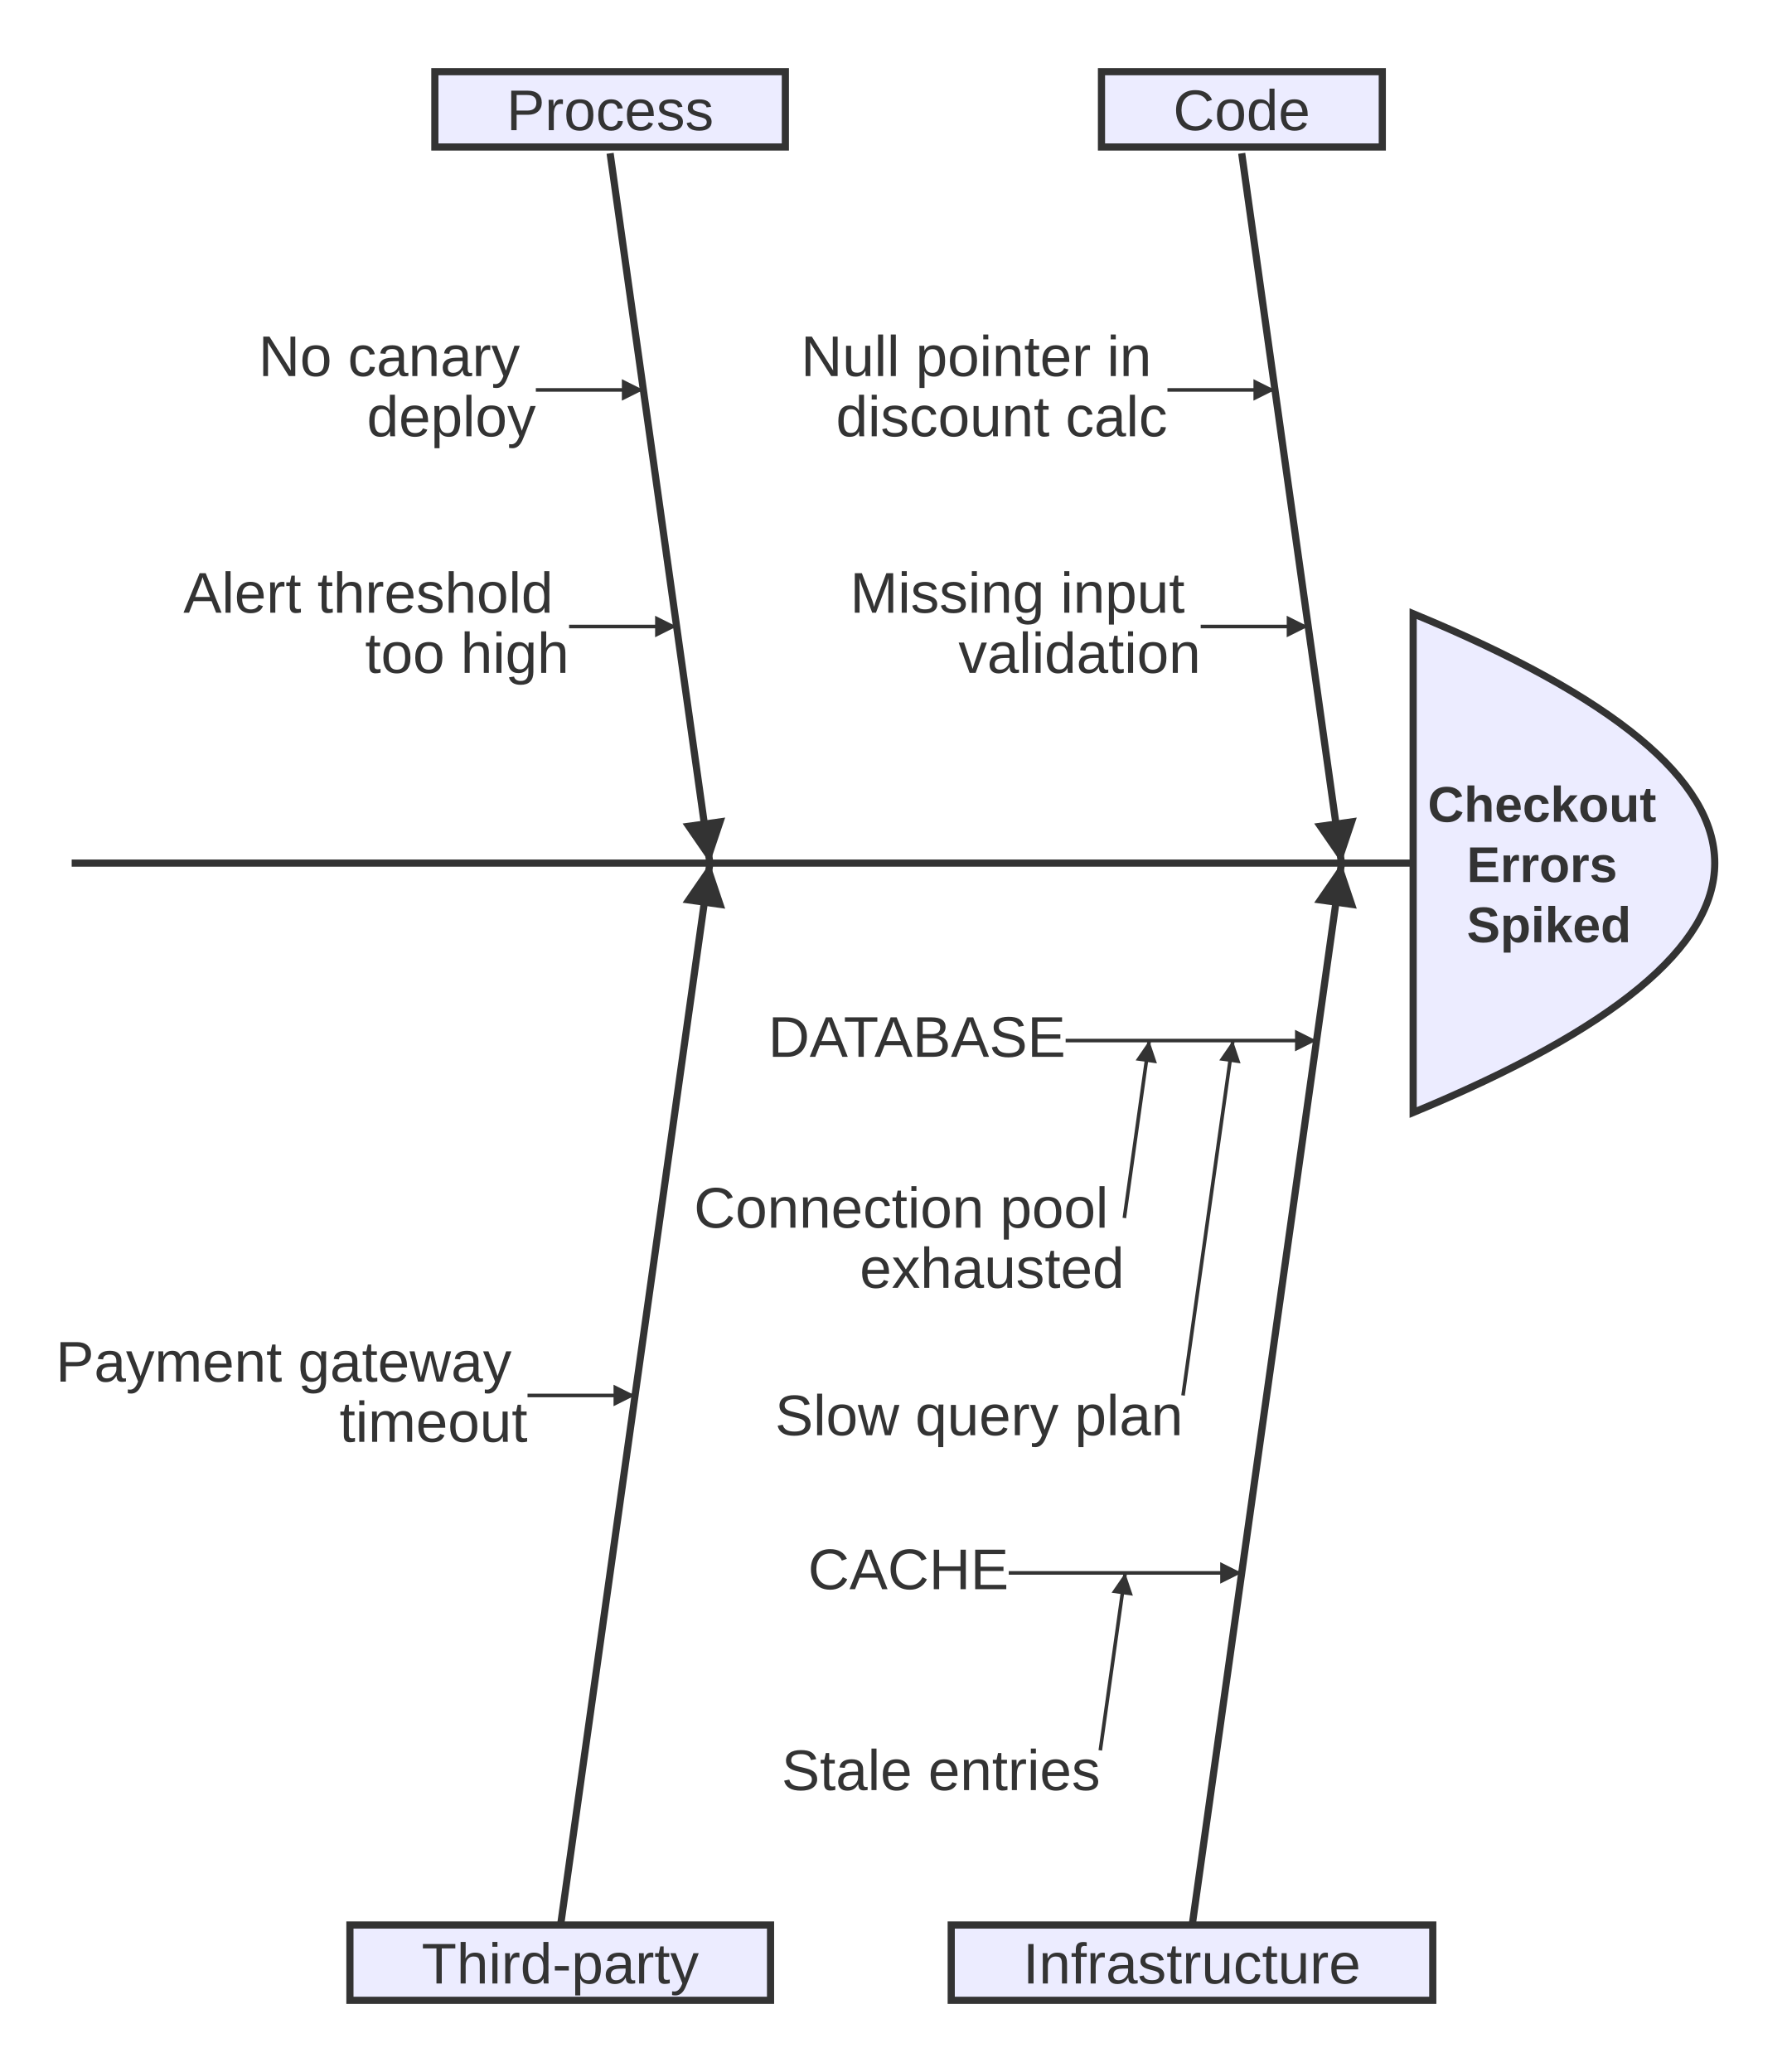
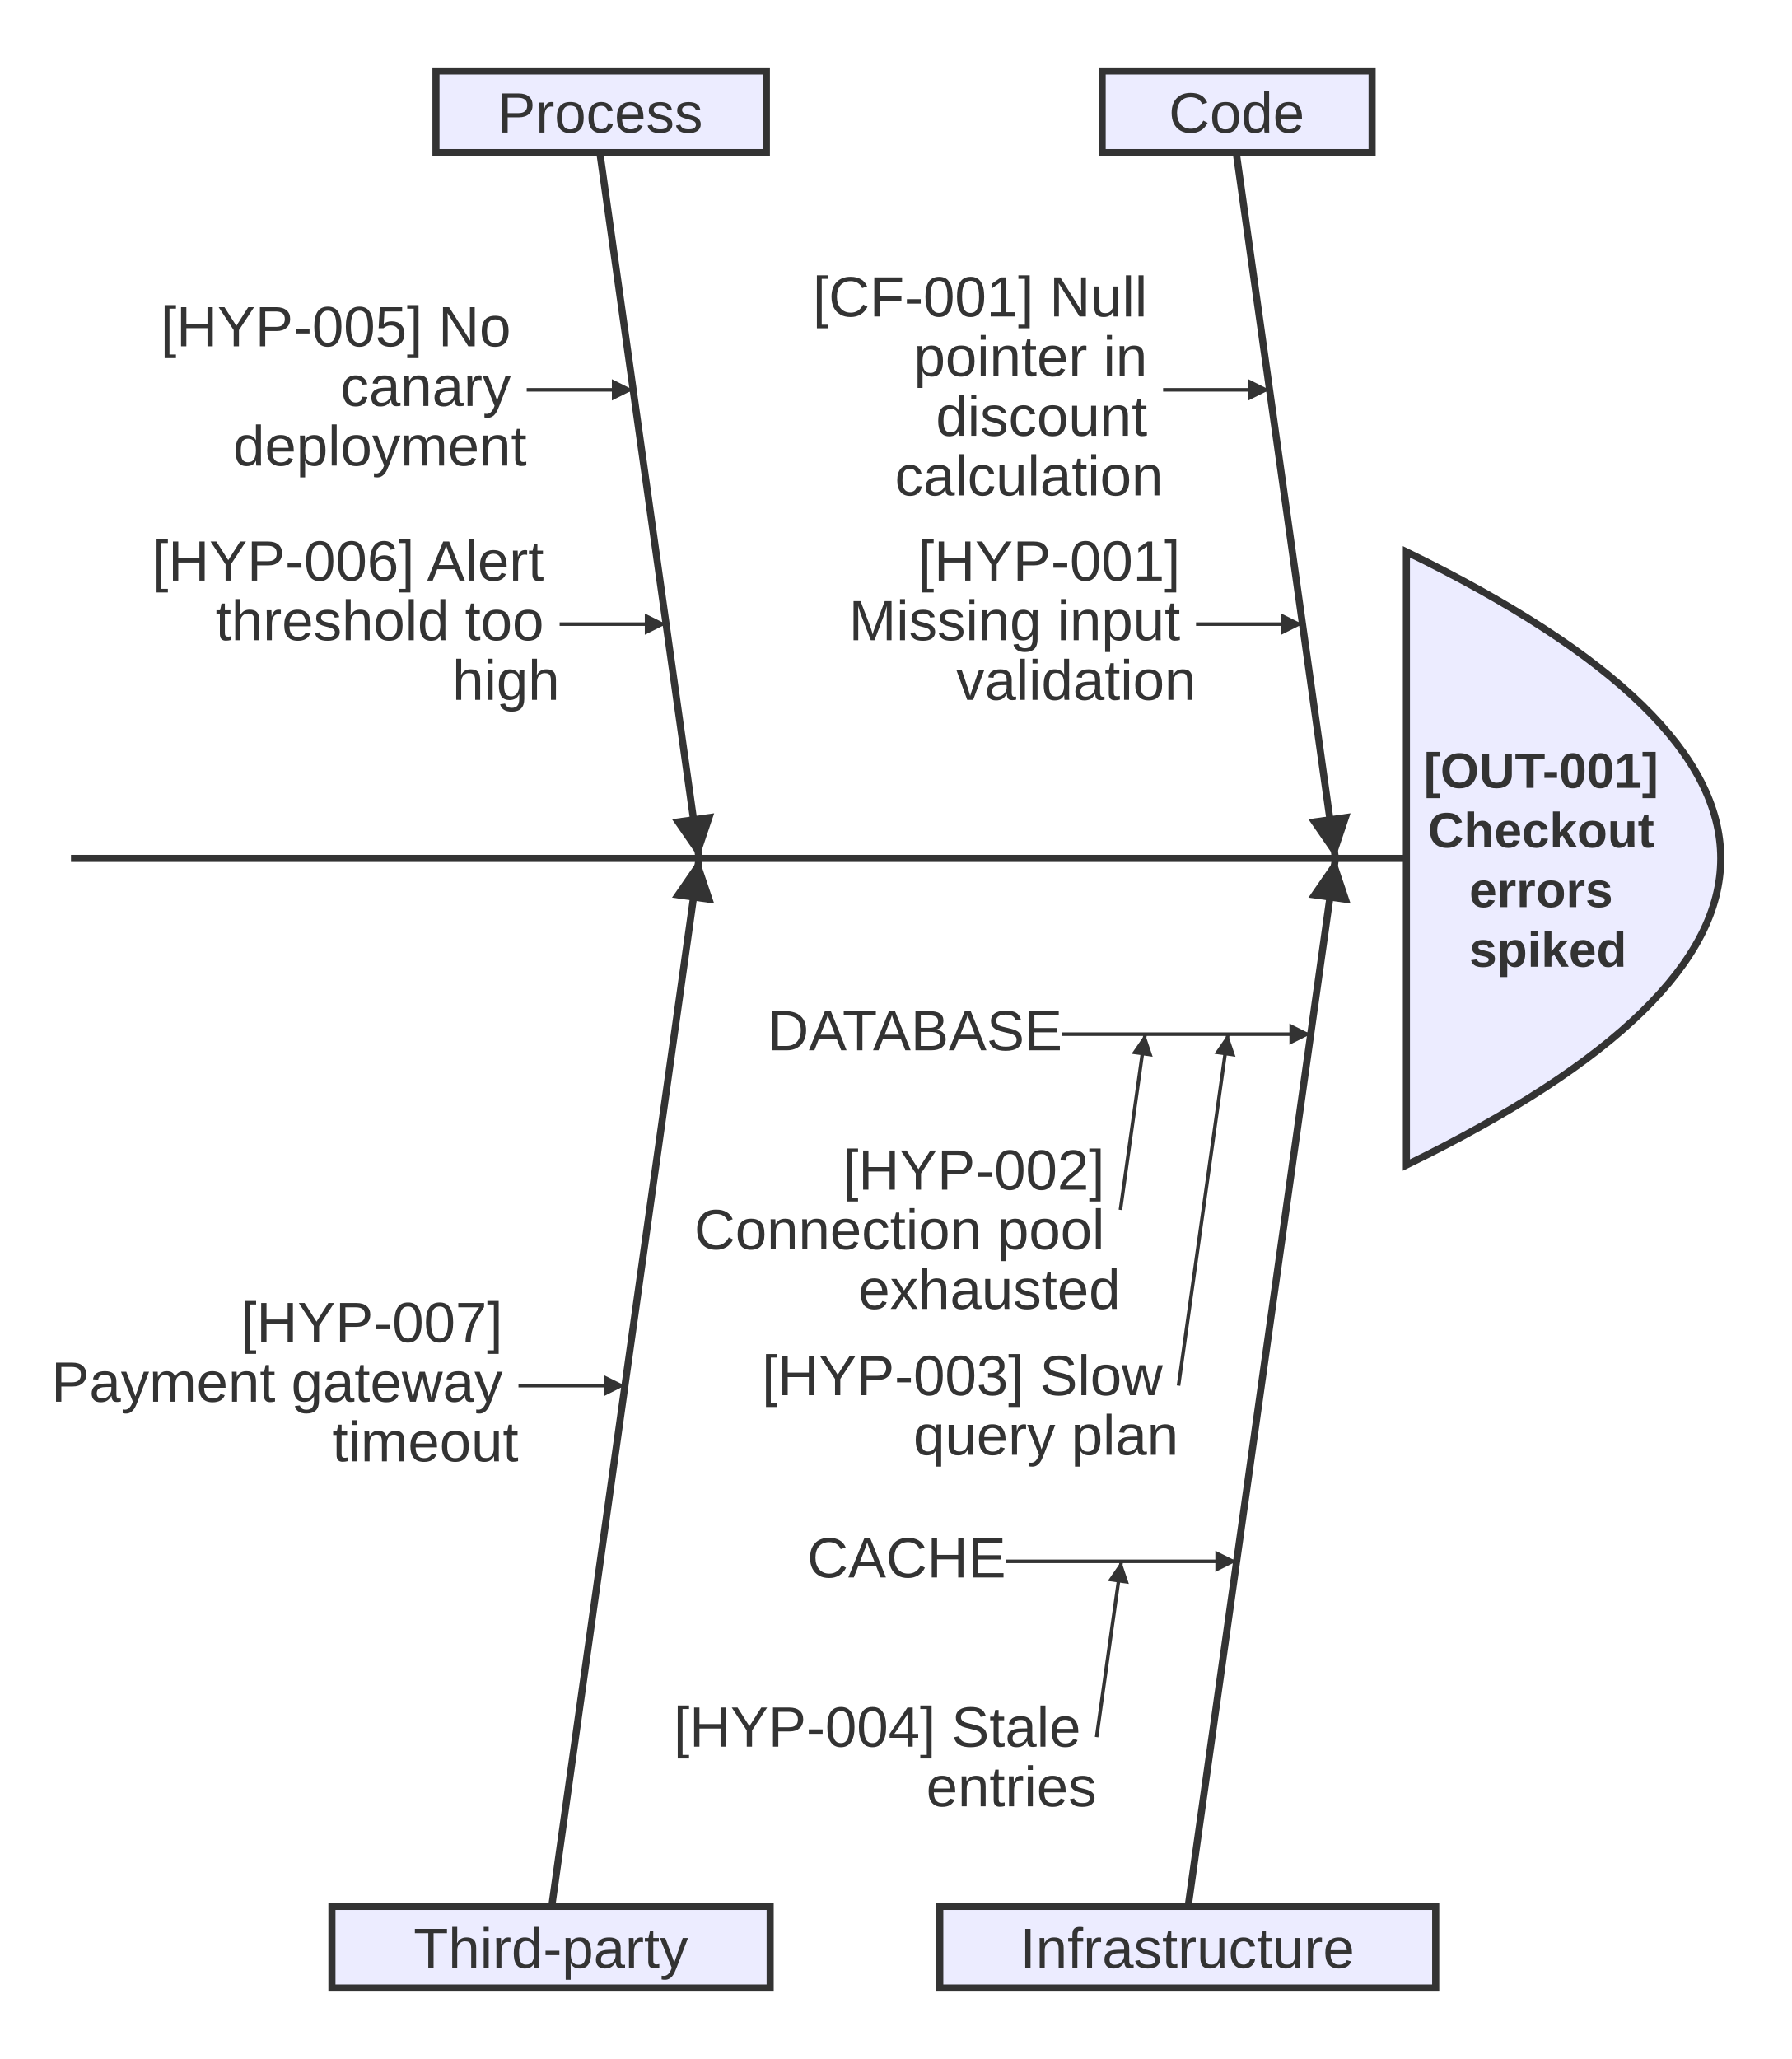
- <svg xmlns="http://www.w3.org/2000/svg" id="my-svg" width="100%" style="max-width: 498.437px; background-color: white;" viewBox="-394.288 9.165 498.437 578.15" role="graphics-document document" aria-roledescription="ishikawa">
+ <svg xmlns="http://www.w3.org/2000/svg" id="my-svg" width="100%" style="max-width: 504.869px; background-color: white;" viewBox="-396.294 8.134 504.869 580.134" role="graphics-document document" aria-roledescription="ishikawa">
  <style>#my-svg{font-family:"trebuchet ms",verdana,arial,sans-serif;font-size:16px;fill:#333;}@keyframes edge-animation-frame{from{stroke-dashoffset:0;}}@keyframes dash{to{stroke-dashoffset:0;}}#my-svg .edge-animation-slow{stroke-dasharray:9,5!important;stroke-dashoffset:900;animation:dash 50s linear infinite;stroke-linecap:round;}#my-svg .edge-animation-fast{stroke-dasharray:9,5!important;stroke-dashoffset:900;animation:dash 20s linear infinite;stroke-linecap:round;}#my-svg .error-icon{fill:#552222;}#my-svg .error-text{fill:#552222;stroke:#552222;}#my-svg .edge-thickness-normal{stroke-width:1px;}#my-svg .edge-thickness-thick{stroke-width:3.5px;}#my-svg .edge-pattern-solid{stroke-dasharray:0;}#my-svg .edge-thickness-invisible{stroke-width:0;fill:none;}#my-svg .edge-pattern-dashed{stroke-dasharray:3;}#my-svg .edge-pattern-dotted{stroke-dasharray:2;}#my-svg .marker{fill:#333333;stroke:#333333;}#my-svg .marker.cross{stroke:#333333;}#my-svg svg{font-family:"trebuchet ms",verdana,arial,sans-serif;font-size:16px;}#my-svg p{margin:0;}#my-svg .ishikawa .ishikawa-spine,#my-svg .ishikawa .ishikawa-branch,#my-svg .ishikawa .ishikawa-sub-branch{stroke:#333333;stroke-width:2;fill:none;}#my-svg .ishikawa .ishikawa-sub-branch{stroke-width:1;}#my-svg .ishikawa .ishikawa-arrow{fill:#333333;}#my-svg .ishikawa .ishikawa-head{fill:#ECECFF;stroke:#333333;stroke-width:2;}#my-svg .ishikawa .ishikawa-label-box{fill:#ECECFF;stroke:#333333;stroke-width:2;}#my-svg .ishikawa text{font-family:"trebuchet ms",verdana,arial,sans-serif;font-size:16px;fill:#333;}#my-svg .ishikawa .ishikawa-head-label{font-weight:600;text-anchor:middle;dominant-baseline:middle;font-size:14px;}#my-svg .ishikawa .ishikawa-label{text-anchor:end;}#my-svg .ishikawa .ishikawa-label.cause{text-anchor:middle;dominant-baseline:middle;}#my-svg .ishikawa .ishikawa-label.align{text-anchor:end;dominant-baseline:middle;}#my-svg .ishikawa .ishikawa-label.up{dominant-baseline:baseline;}#my-svg .ishikawa .ishikawa-label.down{dominant-baseline:hanging;}#my-svg .node .neo-node{stroke:#9370DB;}#my-svg [data-look="neo"].node rect,#my-svg [data-look="neo"].cluster rect,#my-svg [data-look="neo"].node polygon{stroke:#9370DB;filter:drop-shadow(1px 2px 2px rgba(185, 185, 185, 1));}#my-svg [data-look="neo"].swimlane.cluster rect{filter:none;}#my-svg [data-look="neo"].node path{stroke:#9370DB;stroke-width:1px;}#my-svg [data-look="neo"].node .outer-path{filter:drop-shadow(1px 2px 2px rgba(185, 185, 185, 1));}#my-svg [data-look="neo"].node .neo-line path{stroke:#9370DB;filter:none;}#my-svg [data-look="neo"].node circle{stroke:#9370DB;filter:drop-shadow(1px 2px 2px rgba(185, 185, 185, 1));}#my-svg [data-look="neo"].node circle .state-start{fill:#000000;}#my-svg [data-look="neo"].icon-shape .icon{fill:#9370DB;filter:drop-shadow(1px 2px 2px rgba(185, 185, 185, 1));}#my-svg [data-look="neo"].icon-shape .icon-neo path{stroke:#9370DB;filter:drop-shadow(1px 2px 2px rgba(185, 185, 185, 1));}#my-svg :root{--mermaid-font-family:"trebuchet ms",verdana,arial,sans-serif;}</style>
  <g />
  <g class="ishikawa">
    <defs>
      <marker id="ishikawa-arrow-my-svg" viewBox="0 0 10 10" refX="0" refY="5" markerWidth="6" markerHeight="6" orient="auto">
        <path d="M 10 0 L 0 5 L 10 10 Z" class="ishikawa-arrow" />
      </marker>
    </defs>
-     <line class="ishikawa-spine" x1="-374.288" y1="250" x2="0" y2="250" />
+     <line class="ishikawa-spine" x1="-376.294" y1="250" x2="0" y2="250" />
    <g class="ishikawa-head-group" transform="translate(0,250)">
-       <path class="ishikawa-head" d="M 0 -69.6 L 0 69.6 Q 168.298 0 0 -69.6 Z" />
-       <text class="ishikawa-head-label" text-anchor="start" x="0" y="-16.8" transform="translate(37.89844,1.296875)">
-         <tspan x="0" dy="0">Checkout</tspan>
-         <tspan x="0" dy="16.8">Errors</tspan>
-         <tspan x="0" dy="16.8">Spiked</tspan>
+       <path class="ishikawa-head" d="M 0 -86.4 L 0 86.4 Q 177.15 0 0 -86.4 Z" />
+       <text class="ishikawa-head-label" text-anchor="start" x="0" y="-25.2" transform="translate(39.90625,1.34375)">
+         <tspan x="0" dy="0">[OUT-001]</tspan>
+         <tspan x="0" dy="16.8">Checkout</tspan>
+         <tspan x="0" dy="16.8">errors</tspan>
+         <tspan x="0" dy="16.8">spiked</tspan>
      </text>
    </g>
    <g class="ishikawa-pair">
      <line class="ishikawa-branch" x1="-20" y1="250" x2="-47.835" y2="51.946" marker-start="url(#ishikawa-arrow-my-svg)" />
      <g class="ishikawa-label-group">
-         <rect class="ishikawa-label-box" x="-86.96" y="29.165" width="78.352" height="21.016" />
+         <rect class="ishikawa-label-box" x="-85.733" y="28.134" width="76.07" height="23" />
        <text class="ishikawa-label cause" text-anchor="middle" x="-47.835" y="40.946">
          <tspan x="-47.835" dy="0">Code</tspan>
        </text>
      </g>
      <g class="ishikawa-sub-group">
        <line class="ishikawa-sub-branch" x1="-29.278" y1="183.982" x2="-59.278" y2="183.982" marker-start="url(#ishikawa-arrow-my-svg)" />
-         <text class="ishikawa-label align" text-anchor="end" x="-59.278" y="175.582">
-           <tspan x="-59.278" dy="0">Missing input</tspan>
+         <text class="ishikawa-label align" text-anchor="end" x="-59.278" y="167.182">
+           <tspan x="-59.278" dy="0">[HYP-001]</tspan>
+           <tspan x="-59.278" dy="16.8">Missing input</tspan>
          <tspan x="-59.278" dy="16.8">validation</tspan>
        </text>
      </g>
      <g class="ishikawa-sub-group">
        <line class="ishikawa-sub-branch" x1="-38.556" y1="117.964" x2="-68.556" y2="117.964" marker-start="url(#ishikawa-arrow-my-svg)" />
-         <text class="ishikawa-label align" text-anchor="end" x="-68.556" y="109.564">
-           <tspan x="-68.556" dy="0">Null pointer in</tspan>
-           <tspan x="-68.556" dy="16.8">discount calc</tspan>
+         <text class="ishikawa-label align" text-anchor="end" x="-68.556" y="92.764">
+           <tspan x="-68.556" dy="0">[CF-001] Null</tspan>
+           <tspan x="-68.556" dy="16.8">pointer in</tspan>
+           <tspan x="-68.556" dy="16.8">discount</tspan>
+           <tspan x="-68.556" dy="16.8">calculation</tspan>
        </text>
      </g>
      <line class="ishikawa-branch" x1="-20" y1="250" x2="-61.752" y2="547.08" marker-start="url(#ishikawa-arrow-my-svg)" />
      <g class="ishikawa-label-group">
-         <rect class="ishikawa-label-box" x="-128.885" y="546.299" width="134.359" height="21.016" />
+         <rect class="ishikawa-label-box" x="-131.486" y="545.268" width="139.742" height="23" />
        <text class="ishikawa-label cause" text-anchor="middle" x="-61.752" y="558.08">
          <tspan x="-61.752" dy="0">Infrastructure</tspan>
        </text>
      </g>
      <g class="ishikawa-sub-group">
        <line class="ishikawa-sub-branch" x1="-26.959" y1="299.513" x2="-96.959" y2="299.513" marker-start="url(#ishikawa-arrow-my-svg)" />
        <text class="ishikawa-label align" text-anchor="end" x="-96.959" y="299.513">
          <tspan x="-96.959" dy="0">DATABASE</tspan>
        </text>
      </g>
      <g class="ishikawa-sub-group">
        <line class="ishikawa-sub-branch" x1="-73.625" y1="299.513" x2="-80.584" y2="349.027" marker-start="url(#ishikawa-arrow-my-svg)" />
-         <text class="ishikawa-label down" text-anchor="end" x="-80.584" y="340.627">
-           <tspan x="-80.584" dy="0">Connection pool</tspan>
+         <text class="ishikawa-label down" text-anchor="end" x="-80.584" y="332.227">
+           <tspan x="-80.584" dy="0">[HYP-002]</tspan>
+           <tspan x="-80.584" dy="16.8">Connection pool</tspan>
          <tspan x="-80.584" dy="16.8">exhausted</tspan>
        </text>
      </g>
      <g class="ishikawa-sub-group">
        <line class="ishikawa-sub-branch" x1="-50.292" y1="299.513" x2="-64.209" y2="398.54" marker-start="url(#ishikawa-arrow-my-svg)" />
-         <text class="ishikawa-label down" text-anchor="end" x="-64.209" y="398.54">
-           <tspan x="-64.209" dy="0">Slow query plan</tspan>
+         <text class="ishikawa-label down" text-anchor="end" x="-64.209" y="390.14">
+           <tspan x="-64.209" dy="0">[HYP-003] Slow</tspan>
+           <tspan x="-64.209" dy="16.8">query plan</tspan>
        </text>
      </g>
      <g class="ishikawa-sub-group">
        <line class="ishikawa-sub-branch" x1="-47.835" y1="448.054" x2="-112.835" y2="448.054" marker-start="url(#ishikawa-arrow-my-svg)" />
        <text class="ishikawa-label align" text-anchor="end" x="-112.835" y="448.054">
          <tspan x="-112.835" dy="0">CACHE</tspan>
        </text>
      </g>
      <g class="ishikawa-sub-group">
        <line class="ishikawa-sub-branch" x1="-80.335" y1="448.054" x2="-87.293" y2="497.567" marker-start="url(#ishikawa-arrow-my-svg)" />
-         <text class="ishikawa-label down" text-anchor="end" x="-87.293" y="497.567">
-           <tspan x="-87.293" dy="0">Stale entries</tspan>
+         <text class="ishikawa-label down" text-anchor="end" x="-87.293" y="489.167">
+           <tspan x="-87.293" dy="0">[HYP-004] Stale</tspan>
+           <tspan x="-87.293" dy="16.8">entries</tspan>
        </text>
      </g>
    </g>
    <g class="ishikawa-pair">
-       <line class="ishikawa-branch" x1="-196.225" y1="250" x2="-224.059" y2="51.946" marker-start="url(#ishikawa-arrow-my-svg)" />
+       <line class="ishikawa-branch" x1="-199.325" y1="250" x2="-227.159" y2="51.946" marker-start="url(#ishikawa-arrow-my-svg)" />
      <g class="ishikawa-label-group">
-         <rect class="ishikawa-label-box" x="-272.958" y="29.165" width="97.797" height="21.016" />
-         <text class="ishikawa-label cause" text-anchor="middle" x="-224.059" y="40.946">
-           <tspan x="-224.059" dy="0">Process</tspan>
+         <rect class="ishikawa-label-box" x="-273.448" y="28.134" width="93.102" height="23" />
+         <text class="ishikawa-label cause" text-anchor="middle" x="-227.159" y="40.946">
+           <tspan x="-227.159" dy="0">Process</tspan>
        </text>
      </g>
      <g class="ishikawa-sub-group">
-         <line class="ishikawa-sub-branch" x1="-205.503" y1="183.982" x2="-235.503" y2="183.982" marker-start="url(#ishikawa-arrow-my-svg)" />
-         <text class="ishikawa-label align" text-anchor="end" x="-235.503" y="175.582">
-           <tspan x="-235.503" dy="0">Alert threshold</tspan>
-           <tspan x="-235.503" dy="16.8">too high</tspan>
+         <line class="ishikawa-sub-branch" x1="-208.603" y1="183.982" x2="-238.603" y2="183.982" marker-start="url(#ishikawa-arrow-my-svg)" />
+         <text class="ishikawa-label align" text-anchor="end" x="-238.603" y="167.182">
+           <tspan x="-238.603" dy="0">[HYP-006] Alert</tspan>
+           <tspan x="-238.603" dy="16.8">threshold too</tspan>
+           <tspan x="-238.603" dy="16.8">high</tspan>
        </text>
      </g>
      <g class="ishikawa-sub-group">
-         <line class="ishikawa-sub-branch" x1="-214.781" y1="117.964" x2="-244.781" y2="117.964" marker-start="url(#ishikawa-arrow-my-svg)" />
-         <text class="ishikawa-label align" text-anchor="end" x="-244.781" y="109.564">
-           <tspan x="-244.781" dy="0">No canary</tspan>
-           <tspan x="-244.781" dy="16.8">deploy</tspan>
+         <line class="ishikawa-sub-branch" x1="-217.881" y1="117.964" x2="-247.881" y2="117.964" marker-start="url(#ishikawa-arrow-my-svg)" />
+         <text class="ishikawa-label align" text-anchor="end" x="-247.881" y="101.164">
+           <tspan x="-247.881" dy="0">[HYP-005] No</tspan>
+           <tspan x="-247.881" dy="16.8">canary</tspan>
+           <tspan x="-247.881" dy="16.8">deployment</tspan>
        </text>
      </g>
-       <line class="ishikawa-branch" x1="-196.225" y1="250" x2="-237.977" y2="547.08" marker-start="url(#ishikawa-arrow-my-svg)" />
+       <line class="ishikawa-branch" x1="-199.325" y1="250" x2="-241.076" y2="547.08" marker-start="url(#ishikawa-arrow-my-svg)" />
      <g class="ishikawa-label-group">
-         <rect class="ishikawa-label-box" x="-296.656" y="546.299" width="117.359" height="21.016" />
-         <text class="ishikawa-label cause" text-anchor="middle" x="-237.977" y="558.08">
-           <tspan x="-237.977" dy="0">Third-party</tspan>
+         <rect class="ishikawa-label-box" x="-302.764" y="545.268" width="123.484" height="23" />
+         <text class="ishikawa-label cause" text-anchor="middle" x="-241.076" y="558.08">
+           <tspan x="-241.076" dy="0">Third-party</tspan>
        </text>
      </g>
      <g class="ishikawa-sub-group">
-         <line class="ishikawa-sub-branch" x1="-217.101" y1="398.54" x2="-247.101" y2="398.54" marker-start="url(#ishikawa-arrow-my-svg)" />
-         <text class="ishikawa-label align" text-anchor="end" x="-247.101" y="390.14">
-           <tspan x="-247.101" dy="0">Payment gateway</tspan>
-           <tspan x="-247.101" dy="16.8">timeout</tspan>
+         <line class="ishikawa-sub-branch" x1="-220.2" y1="398.54" x2="-250.2" y2="398.54" marker-start="url(#ishikawa-arrow-my-svg)" />
+         <text class="ishikawa-label align" text-anchor="end" x="-250.2" y="381.74">
+           <tspan x="-250.2" dy="0">[HYP-007]</tspan>
+           <tspan x="-250.2" dy="16.8">Payment gateway</tspan>
+           <tspan x="-250.2" dy="16.8">timeout</tspan>
        </text>
      </g>
    </g>
  </g>
</svg>
